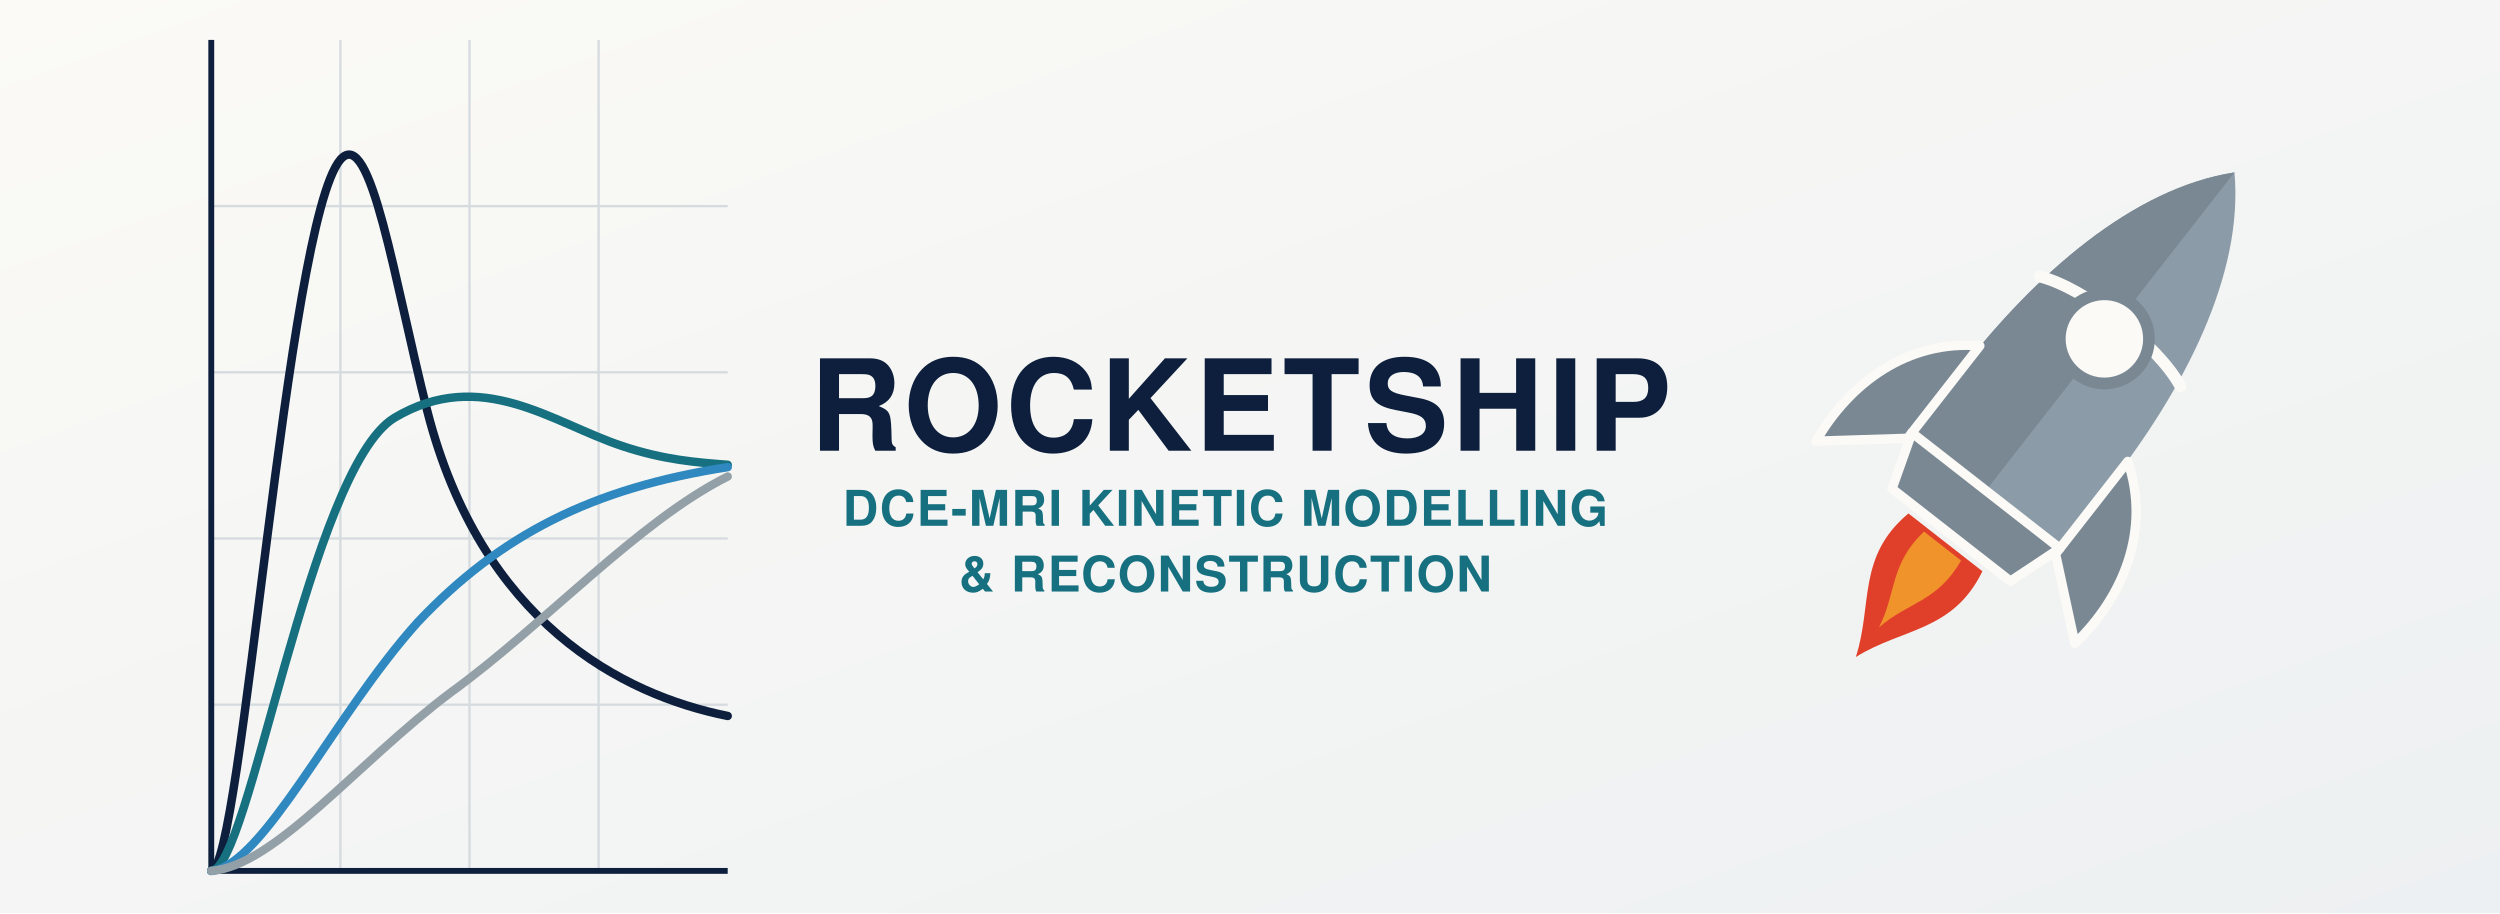
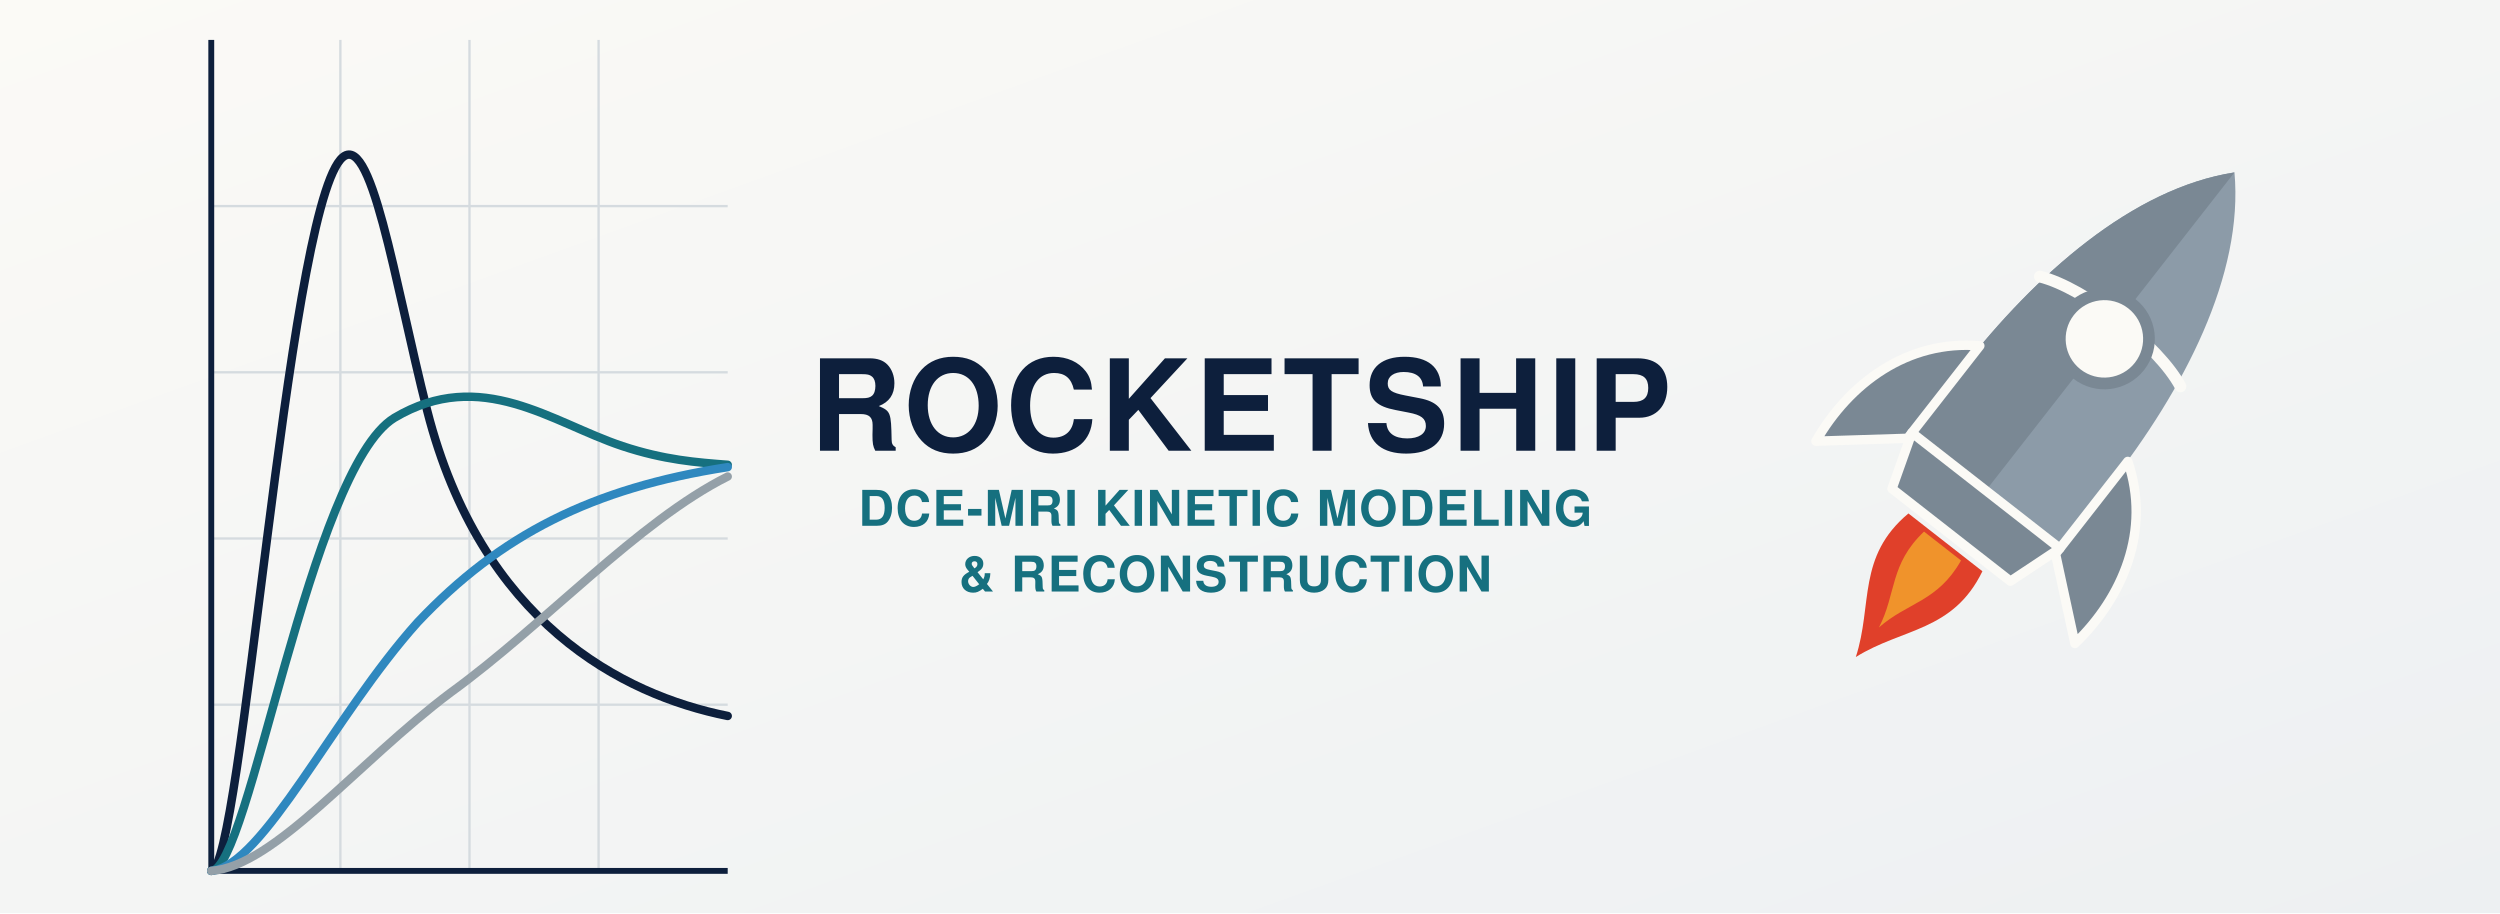
- <svg xmlns="http://www.w3.org/2000/svg" viewBox="0 0 1065 389" class="dceasy-band" role="img" aria-label="ROCKETSHIP — DCE-MRI kinetic modelling and reconstruction">
+ <svg xmlns="http://www.w3.org/2000/svg" viewBox="0 0 1065 389" class="dceasy-band" role="img" aria-label="ROCKETSHIP — DCE-MRI kinetic modeling and reconstruction">
  <defs>
    <linearGradient id="dceasy-band-rocketship" x1="0" y1="0" x2="1" y2="1">
      <stop offset="0" stop-color="#FBFAF6" />
      <stop offset="1" stop-color="#EDF0F2" />
    </linearGradient>
  </defs>
  <rect width="1065" height="389" fill="url(#dceasy-band-rocketship)" />
  <g stroke="#D5DBDF" stroke-width="1" fill="none">
    <path d="M145 17 V371 M200 17 V371 M255 17 V371 M90 87.8 H310 M90 158.6 H310 M90 229.4 H310 M90 300.2 H310" />
  </g>
  <path d="M90 17 V371 H310" stroke="#0D1F3C" stroke-width="2.5" fill="none" />
  <g fill="none" stroke-width="3.6" stroke-linecap="round">
    <path d="M90 371 C 103 371 122 95 145 68 C 158 53 168 120 182 175 C 205 265 265 296 310 305" stroke="#0D1F3C" />
    <path d="M90 371 C 106 371 132 200 168 178 C 205 156 235 180 265 190 C 283 196 297 197 310 198" stroke="#16707f" />
    <path d="M90 371 C 112 369 142 305 178 265 C 213 228 252 208 310 199" stroke="#2f88bf" />
    <path d="M90 371 C 117 369 152 325 192 295 C 232 266 272 222 310 203" stroke="#94a0a8" />
  </g>
  <text x="345" y="192" fill="#0D1F3C" font-family="IBM Plex Sans, Helvetica, sans-serif" font-size="54" font-weight="700" letter-spacing="1.5">ROCKETSHIP</text>
-   <text x="522" y="224" fill="#16707f" text-anchor="middle" font-family="IBM Plex Sans, Helvetica, sans-serif" font-size="21" font-weight="600" letter-spacing="0.6">DCE-MRI KINETIC MODELLING</text>
+   <text x="522" y="224" fill="#16707f" text-anchor="middle" font-family="IBM Plex Sans, Helvetica, sans-serif" font-size="21" font-weight="600" letter-spacing="0.6">DCE-MRI KINETIC MODELING</text>
  <text x="522" y="252" fill="#16707f" text-anchor="middle" font-family="IBM Plex Sans, Helvetica, sans-serif" font-size="21" font-weight="600" letter-spacing="0.6">&amp; RECONSTRUCTION</text>
  <g transform="translate(878,168) rotate(38)">
    <path d="M0 -120 C 30 -88 40 -34 40 18 L 40 52 L -40 52 L -40 18 C -40 -34 -30 -88 0 -120 Z" fill="#8C9BA8" />
    <path d="M0 -120 C -30 -88 -40 -34 -40 18 L -40 52 L 0 52 Z" fill="#7A8894" />
    <path d="M-38 -34 C -20 -42 20 -42 38 -34" stroke="#FBFAF6" stroke-width="5" fill="none" stroke-linecap="round" />
    <circle cx="0" cy="-30" r="19" fill="#FBFAF6" stroke="#7A8894" stroke-width="5" />
    <path d="M-40 5 C -66 22 -74 52 -70 80 L -40 55 Z" fill="#7A8894" stroke="#FBFAF6" stroke-width="4" stroke-linejoin="round" />
    <path d="M40 5 C 66 22 74 52 70 80 L 40 55 Z" fill="#7A8894" stroke="#FBFAF6" stroke-width="4" stroke-linejoin="round" />
    <path d="M-40 52 L 40 52 L 32 76 L -32 76 Z" fill="#7A8894" stroke="#FBFAF6" stroke-width="4" stroke-linejoin="round" />
    <path d="M-20 80 C -26 108 -8 120 0 142 C 8 120 26 108 20 80 Z" fill="#E0402A" />
    <path d="M-10 82 C -13 102 -3 110 0 126 C 3 110 13 102 10 82 Z" fill="#F0932B" />
  </g>
</svg>
